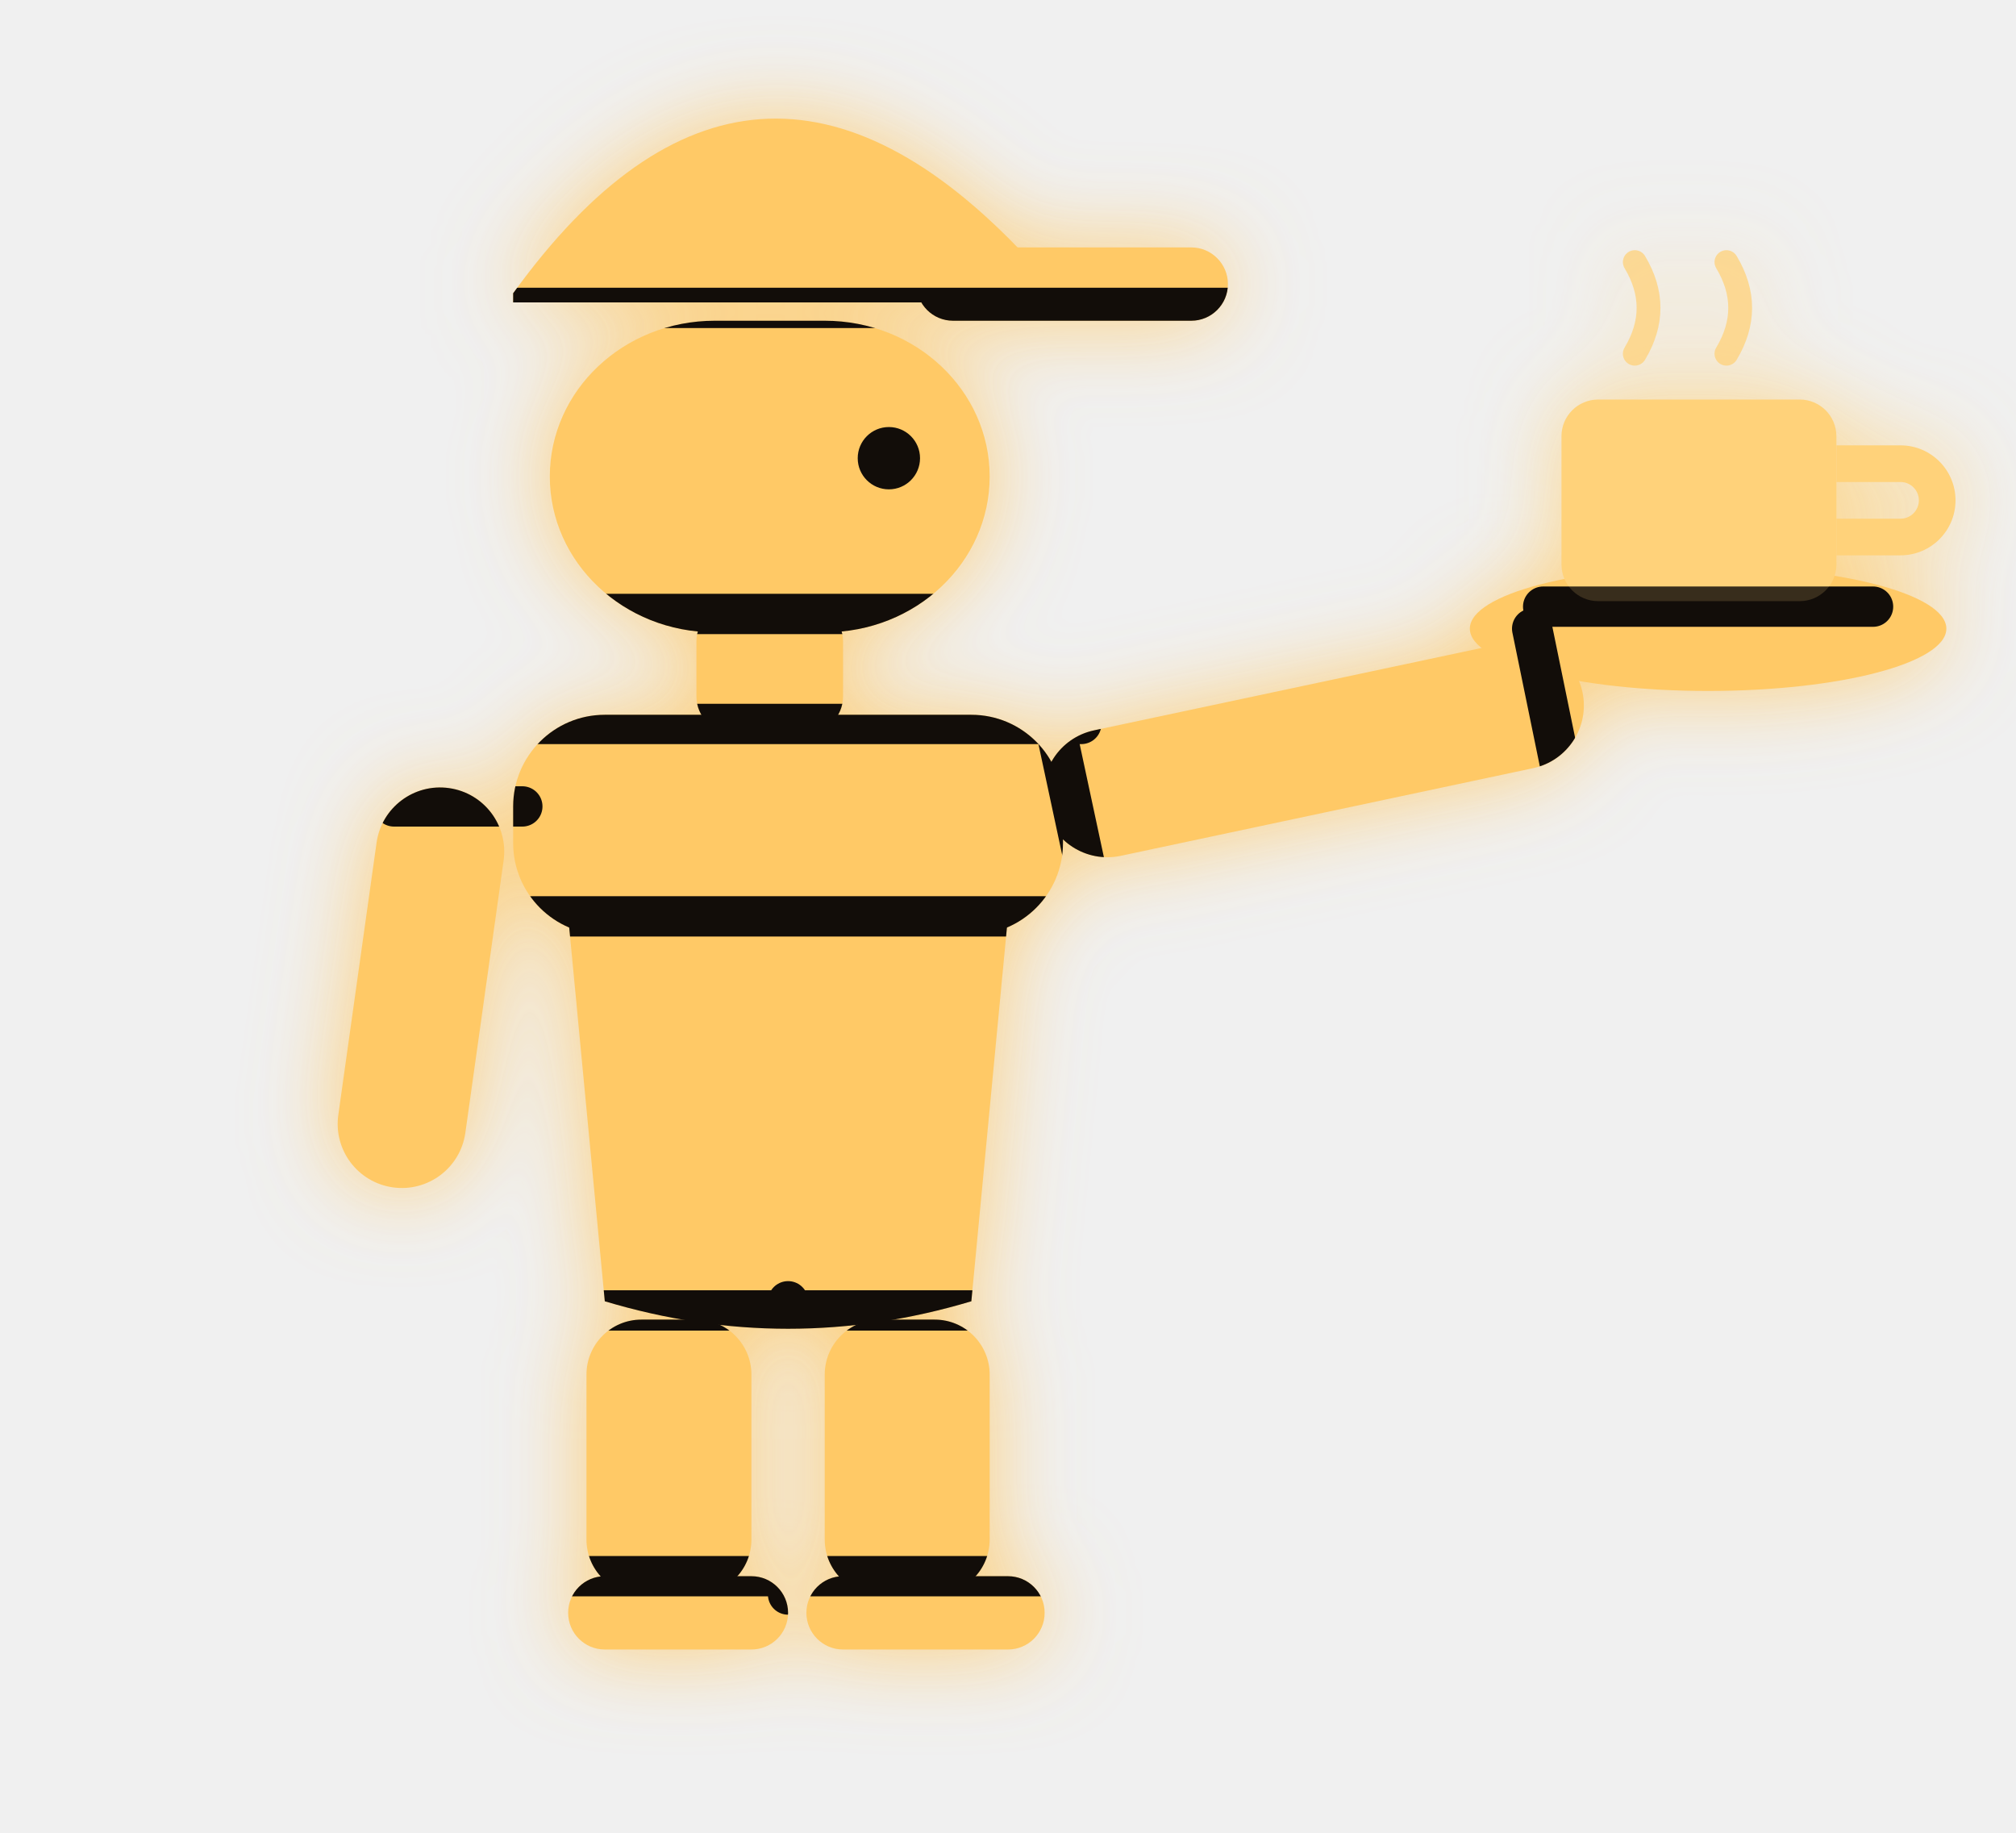
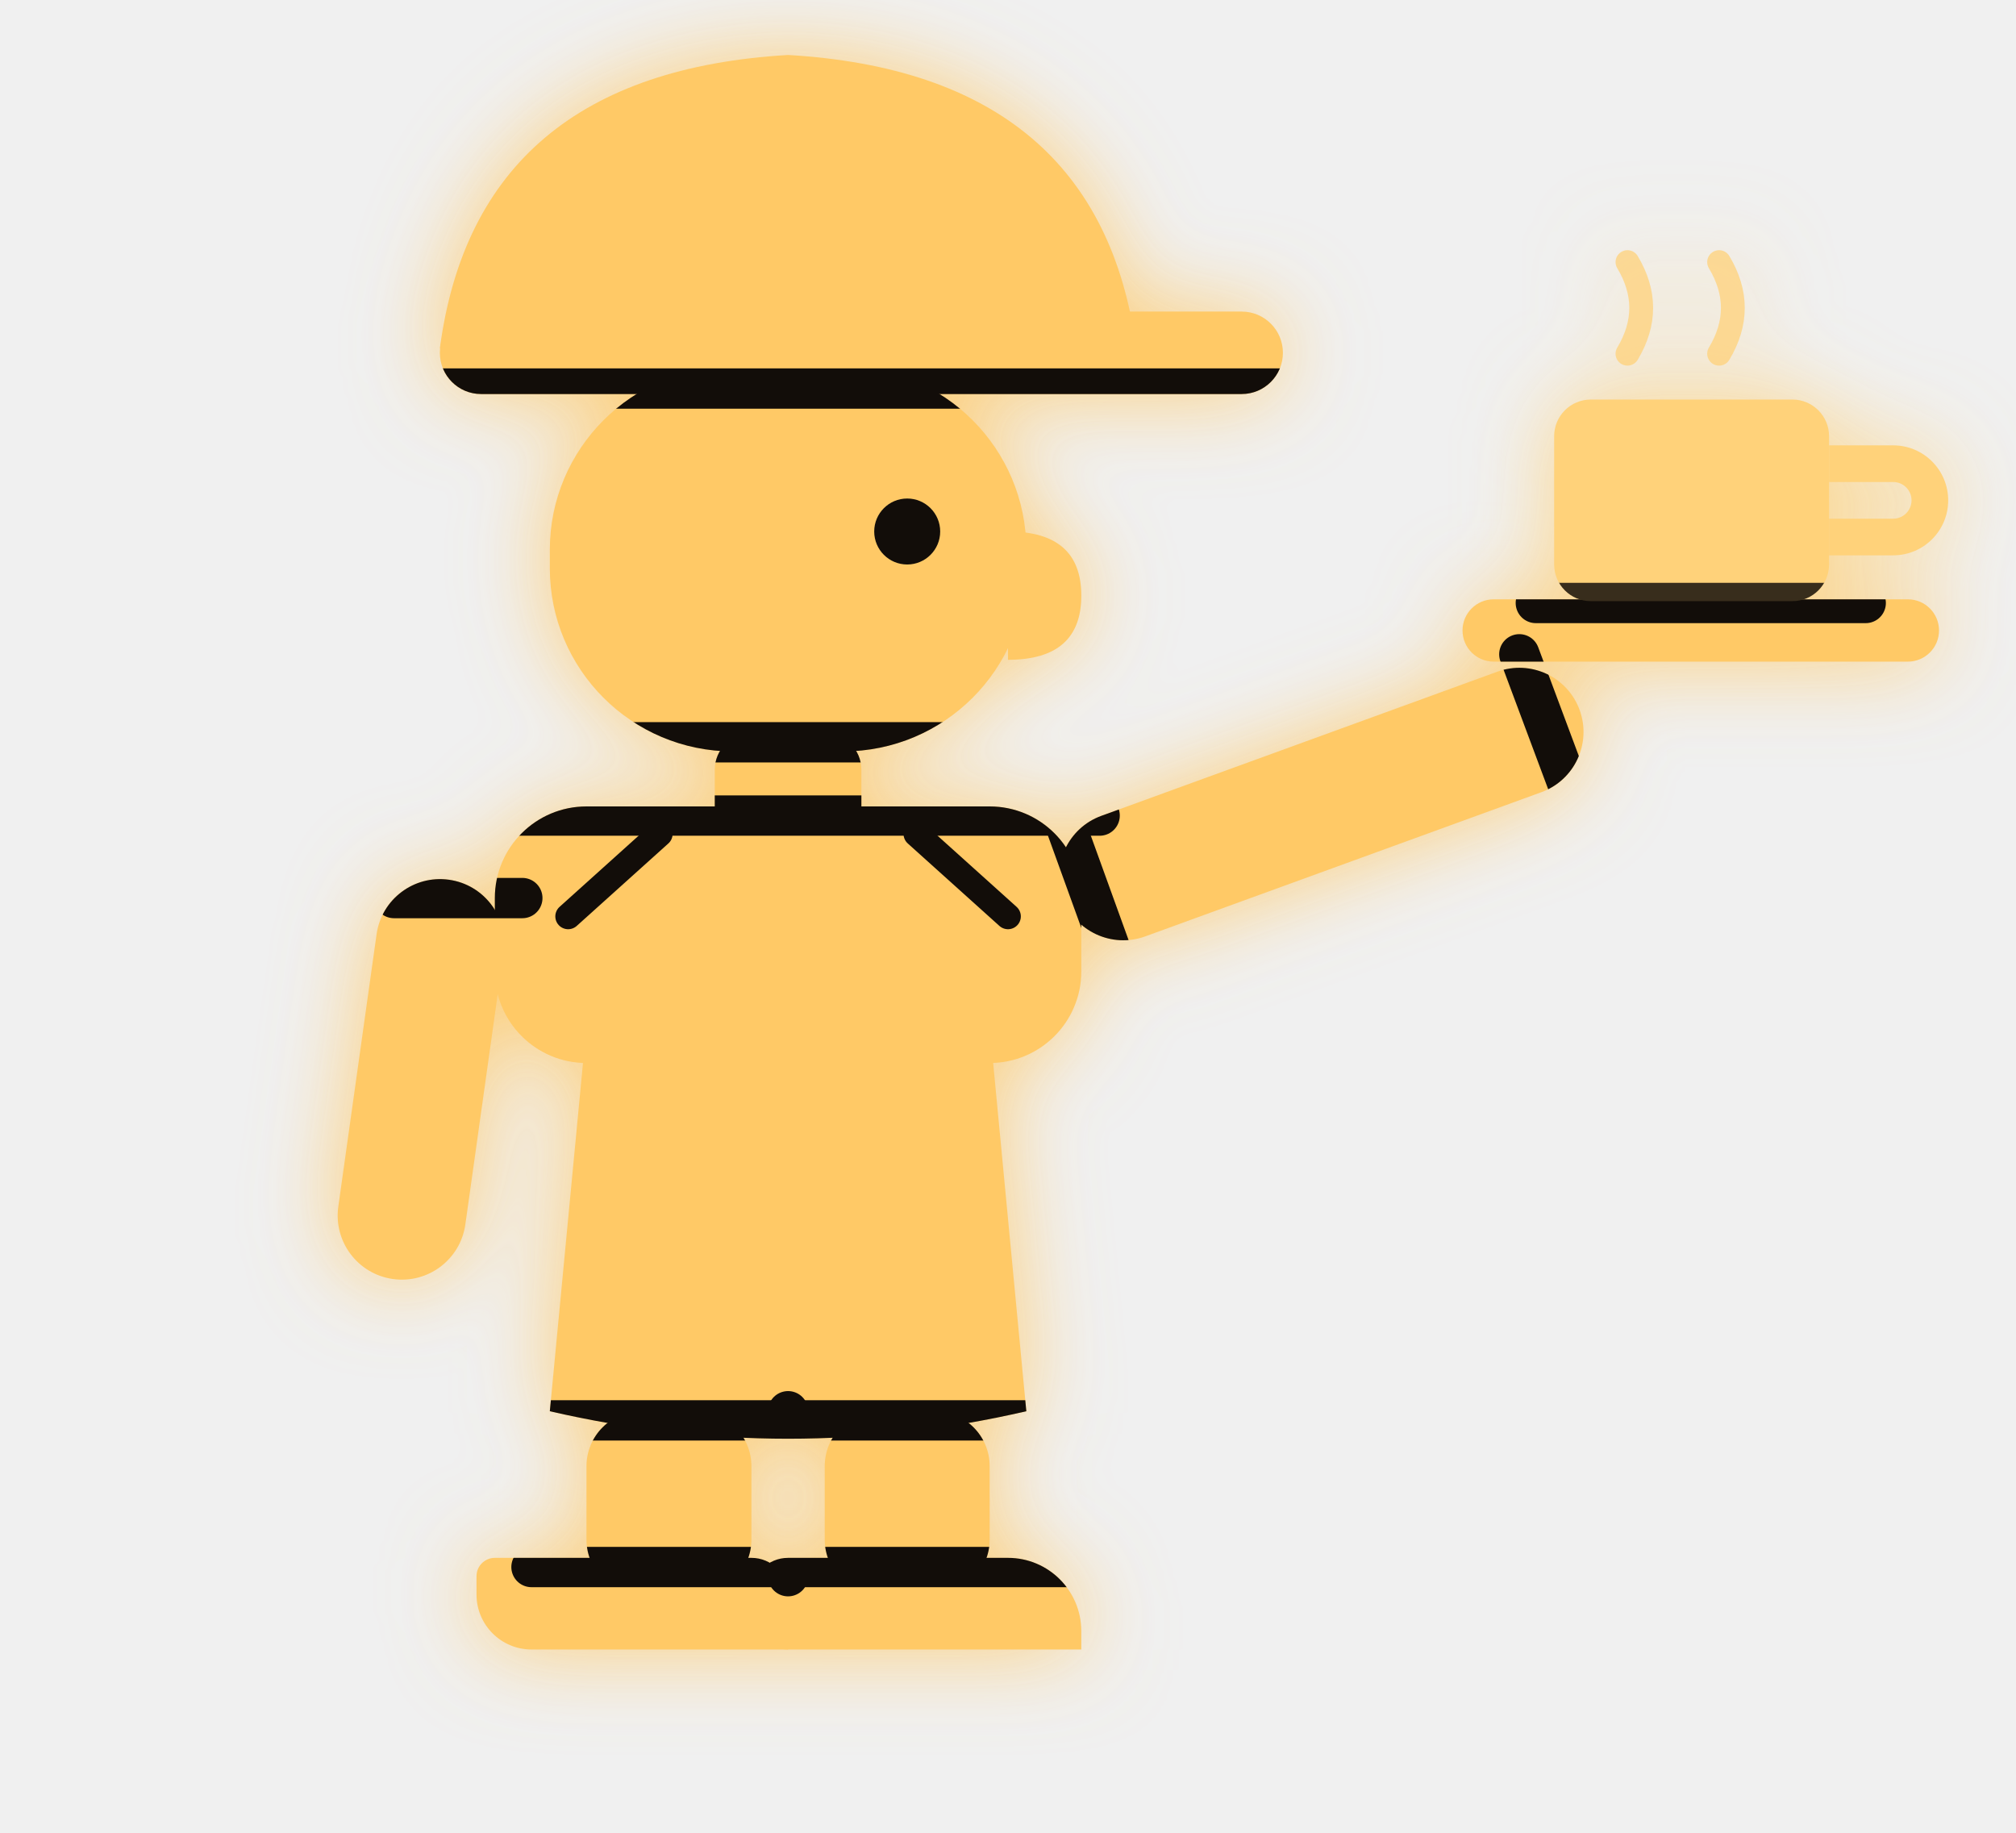
<svg xmlns="http://www.w3.org/2000/svg" xmlns:xlink="http://www.w3.org/1999/xlink" viewBox="0 0 110 100">
  <defs>
    <filter id="glow" x="-40%" y="-40%" width="180%" height="180%">
      <feGaussianBlur stdDeviation="2.4" />
    </filter>
    <g id="seg" fill="#ffc966" stroke="none">
      <g>
-         <path d="M28 16 Q41 -2 56 14 L56 16.5 L28 16.5 Z" />
-         <rect x="50" y="13.5" width="17" height="4" rx="2" />
-         <rect x="30" y="17.5" width="24" height="17" rx="9" />
+         <path d="M24 19 Q26 4 43 3 Q60 4 62 19 Z" />
+         <rect x="24" y="17" width="46" height="4.5" rx="2.25" />
+         <rect x="30" y="20" width="26" height="21" rx="10" />
+         <path d="M55 29 q4 0 4 3.5 q0 3.5 -4 3.5 z" />
      </g>
-       <rect x="38" y="33" width="8" height="7" rx="2" />
-       <rect x="28" y="39" width="30" height="12" rx="5" />
-       <path d="M31 50 L55 50 L53 71 Q43 74 33 71 Z" />
-       <rect x="21" y="43" width="7" height="22" rx="3.5" transform="rotate(8 24.5 43)" />
-       <rect x="57" y="40.5" width="30" height="7" rx="3.5" transform="rotate(-12 57 44)" />
-       <ellipse cx="93.2" cy="34.3" rx="13" ry="3.4" />
-       <rect x="85.2" y="21.8" width="15" height="11" rx="2" fill="#ffd27a" />
-       <path d="M100.2 24.3 h3.5 a3 3 0 0 1 0 6 h-3.5 v-2 h3.5 a1 1 0 0 0 0 -2 h-3.5 z" fill="#ffd27a" />
-       <path d="M89.2 19.3 q1.5 -2.5 0 -5 M94.2 19.3 q1.5 -2.5 0 -5" fill="none" stroke="#ffd27a" stroke-width="1.3" stroke-linecap="round" stroke-linejoin="round" opacity="0.75" />
-       <rect x="32" y="72" width="9" height="15" rx="3" />
-       <rect x="45" y="72" width="9" height="15" rx="3" />
-       <rect x="31" y="86" width="12" height="4" rx="2" />
-       <rect x="44" y="86" width="13" height="4" rx="2" />
+       <rect x="39" y="40" width="8" height="6" rx="2" />
+       <rect x="27" y="44" width="32" height="14" rx="5" />
+       <path d="M36 45 L50 45 L50 56 L54 56 L56 77 Q43 80 30 77 L32 56 L36 56 Z" />
+       <rect x="21" y="48" width="7" height="22" rx="3.5" transform="rotate(8 24.5 48)" />
+       <rect x="58" y="45.5" width="30" height="7" rx="3.5" transform="rotate(-20 58 49)" />
+       <rect x="79.8" y="32.7" width="26" height="3.4" rx="1.7" />
+       <rect x="84.8" y="21.8" width="15" height="11" rx="2" fill="#ffd27a" />
+       <path d="M99.8 24.3 h3.5 a3 3 0 0 1 0 6 h-3.5 v-2 h3.5 a1 1 0 0 0 0 -2 h-3.5 z" fill="#ffd27a" />
+       <path d="M88.8 19.3 q1.5 -2.5 0 -5 M93.8 19.3 q1.5 -2.5 0 -5" fill="none" stroke="#ffd27a" stroke-width="1.3" stroke-linecap="round" stroke-linejoin="round" opacity="0.75" />
+       <rect x="32" y="77" width="9" height="10" rx="3" />
+       <rect x="45" y="77" width="9" height="10" rx="3" />
+       <path d="M30 85 h11 a2 2 0 0 1 2 2 v3 h-14 a3 3 0 0 1 -3 -3 v-1 a1 1 0 0 1 1 -1 z" />
+       <path d="M44 85 h11 a4 4 0 0 1 4 4 v1 h-16 a2 2 0 0 1 -2 -2 v-1 a2 2 0 0 1 2 -2 z" />
    </g>
    <mask id="ink" maskUnits="userSpaceOnUse" x="0" y="0" width="110" height="100">
      <g fill="#fff" stroke="none">
        <g>
-           <path d="M28 16 Q41 -2 56 14 L56 16.5 L28 16.5 Z" />
-           <rect x="50" y="13.5" width="17" height="4" rx="2" />
-           <rect x="30" y="17.5" width="24" height="17" rx="9" />
+           <path d="M24 19 Q26 4 43 3 Q60 4 62 19 Z" />
+           <rect x="24" y="17" width="46" height="4.5" rx="2.25" />
+           <rect x="30" y="20" width="26" height="21" rx="10" />
+           <path d="M55 29 q4 0 4 3.5 q0 3.5 -4 3.5 z" />
        </g>
-         <rect x="38" y="33" width="8" height="7" rx="2" />
-         <rect x="28" y="39" width="30" height="12" rx="5" />
-         <path d="M31 50 L55 50 L53 71 Q43 74 33 71 Z" />
-         <rect x="21" y="43" width="7" height="22" rx="3.5" transform="rotate(8 24.5 43)" />
-         <rect x="57" y="40.5" width="30" height="7" rx="3.5" transform="rotate(-12 57 44)" />
-         <ellipse cx="93.2" cy="34.3" rx="13" ry="3.4" />
-         <rect x="85.2" y="21.8" width="15" height="11" rx="2" fill="#ffd27a" />
-         <path d="M100.2 24.3 h3.5 a3 3 0 0 1 0 6 h-3.5 v-2 h3.5 a1 1 0 0 0 0 -2 h-3.5 z" fill="#ffd27a" />
-         <path d="M89.2 19.3 q1.5 -2.5 0 -5 M94.2 19.3 q1.5 -2.5 0 -5" fill="none" stroke="#ffd27a" stroke-width="1.3" stroke-linecap="round" stroke-linejoin="round" opacity="0.75" />
-         <rect x="32" y="72" width="9" height="15" rx="3" />
-         <rect x="45" y="72" width="9" height="15" rx="3" />
-         <rect x="31" y="86" width="12" height="4" rx="2" />
-         <rect x="44" y="86" width="13" height="4" rx="2" />
+         <rect x="39" y="40" width="8" height="6" rx="2" />
+         <rect x="27" y="44" width="32" height="14" rx="5" />
+         <path d="M36 45 L50 45 L50 56 L54 56 L56 77 Q43 80 30 77 L32 56 L36 56 Z" />
+         <rect x="21" y="48" width="7" height="22" rx="3.5" transform="rotate(8 24.5 48)" />
+         <rect x="58" y="45.5" width="30" height="7" rx="3.5" transform="rotate(-20 58 49)" />
+         <rect x="79.8" y="32.7" width="26" height="3.4" rx="1.7" />
+         <rect x="84.8" y="21.8" width="15" height="11" rx="2" fill="#ffd27a" />
+         <path d="M99.8 24.3 h3.5 a3 3 0 0 1 0 6 h-3.5 v-2 h3.5 a1 1 0 0 0 0 -2 h-3.5 z" fill="#ffd27a" />
+         <path d="M88.8 19.3 q1.5 -2.5 0 -5 M93.8 19.3 q1.5 -2.5 0 -5" fill="none" stroke="#ffd27a" stroke-width="1.3" stroke-linecap="round" stroke-linejoin="round" opacity="0.75" />
+         <rect x="32" y="77" width="9" height="10" rx="3" />
+         <rect x="45" y="77" width="9" height="10" rx="3" />
+         <path d="M30 85 h11 a2 2 0 0 1 2 2 v3 h-14 a3 3 0 0 1 -3 -3 v-1 a1 1 0 0 1 1 -1 z" />
+         <path d="M44 85 h11 a4 4 0 0 1 4 4 v1 h-16 a2 2 0 0 1 -2 -2 v-1 a2 2 0 0 1 2 -2 z" />
      </g>
    </mask>
  </defs>
  <use xlink:href="#seg" filter="url(#glow)" opacity="0.85" />
  <use xlink:href="#seg" />
  <g mask="url(#ink)">
-     <circle cx="48.5" cy="25" r="1.7" fill="#120d09" />
-     <path d="M85.2 42.1 L83.6 34.3" fill="none" stroke="#120d09" stroke-width="2.2" stroke-linecap="round" stroke-linejoin="round" class="seam" />
-     <path d="M84.2 33.1 L102.2 33.1" fill="none" stroke="#120d09" stroke-width="2.2" stroke-linecap="round" stroke-linejoin="round" class="seam" />
-     <path d="M27 16.8 L68 16.8" fill="none" stroke="#120d09" stroke-width="2.2" stroke-linecap="round" stroke-linejoin="round" class="seam" />
-     <path d="M29 33.5 L55 33.5" fill="none" stroke="#120d09" stroke-width="2.2" stroke-linecap="round" stroke-linejoin="round" class="seam" />
-     <path d="M27 39.5 L59 39.5" fill="none" stroke="#120d09" stroke-width="2.2" stroke-linecap="round" stroke-linejoin="round" class="seam" />
-     <path d="M29 50 L57 50" fill="none" stroke="#120d09" stroke-width="2.2" stroke-linecap="round" stroke-linejoin="round" class="seam" />
-     <path d="M59.5 48.6 L57.4 38.8" fill="none" stroke="#120d09" stroke-width="2.2" stroke-linecap="round" stroke-linejoin="round" class="seam" />
-     <path d="M21.5 44 L28.5 44" fill="none" stroke="#120d09" stroke-width="2.2" stroke-linecap="round" stroke-linejoin="round" class="seam" />
-     <path d="M43 71 L43 87" fill="none" stroke="#120d09" stroke-width="2.2" stroke-linecap="round" stroke-linejoin="round" class="seam" />
-     <path d="M30 71.5 L56 71.5" fill="none" stroke="#120d09" stroke-width="2.2" stroke-linecap="round" stroke-linejoin="round" class="seam" />
-     <path d="M30 86 L58 86" fill="none" stroke="#120d09" stroke-width="2.2" stroke-linecap="round" stroke-linejoin="round" class="seam" />
+     <circle cx="49.5" cy="29" r="1.8" fill="#120d09" />
+     <path d="M36 45.5 L31 50 M50 45.5 L55 50" fill="none" stroke="#120d09" stroke-width="1.4" stroke-linecap="round" stroke-linejoin="round" />
+     <path d="M85.7 43.2 L82.9 35.7" fill="none" stroke="#120d09" stroke-width="2.2" stroke-linecap="round" stroke-linejoin="round" class="seam" />
+     <path d="M83.8 32.9 L101.8 32.9" fill="none" stroke="#120d09" stroke-width="2.2" stroke-linecap="round" stroke-linejoin="round" class="seam" />
+     <path d="M23 21.2 L71 21.2" fill="none" stroke="#120d09" stroke-width="2.2" stroke-linecap="round" stroke-linejoin="round" class="seam" />
+     <path d="M29 40.5 L57 40.5" fill="none" stroke="#120d09" stroke-width="2.2" stroke-linecap="round" stroke-linejoin="round" class="seam" />
+     <path d="M26 44.5 L60 44.5" fill="none" stroke="#120d09" stroke-width="2.2" stroke-linecap="round" stroke-linejoin="round" class="seam" />
+     <path d="M61.1 53.2 L57.7 43.8" fill="none" stroke="#120d09" stroke-width="2.2" stroke-linecap="round" stroke-linejoin="round" class="seam" />
+     <path d="M21.5 49 L28.5 49" fill="none" stroke="#120d09" stroke-width="2.2" stroke-linecap="round" stroke-linejoin="round" class="seam" />
+     <path d="M43 77 L43 86" fill="none" stroke="#120d09" stroke-width="2.2" stroke-linecap="round" stroke-linejoin="round" class="seam" />
+     <path d="M29 77.5 L57 77.5" fill="none" stroke="#120d09" stroke-width="2.2" stroke-linecap="round" stroke-linejoin="round" class="seam" />
+     <path d="M29 85.5 L60 85.5" fill="none" stroke="#120d09" stroke-width="2.2" stroke-linecap="round" stroke-linejoin="round" class="seam" />
  </g>
</svg>
